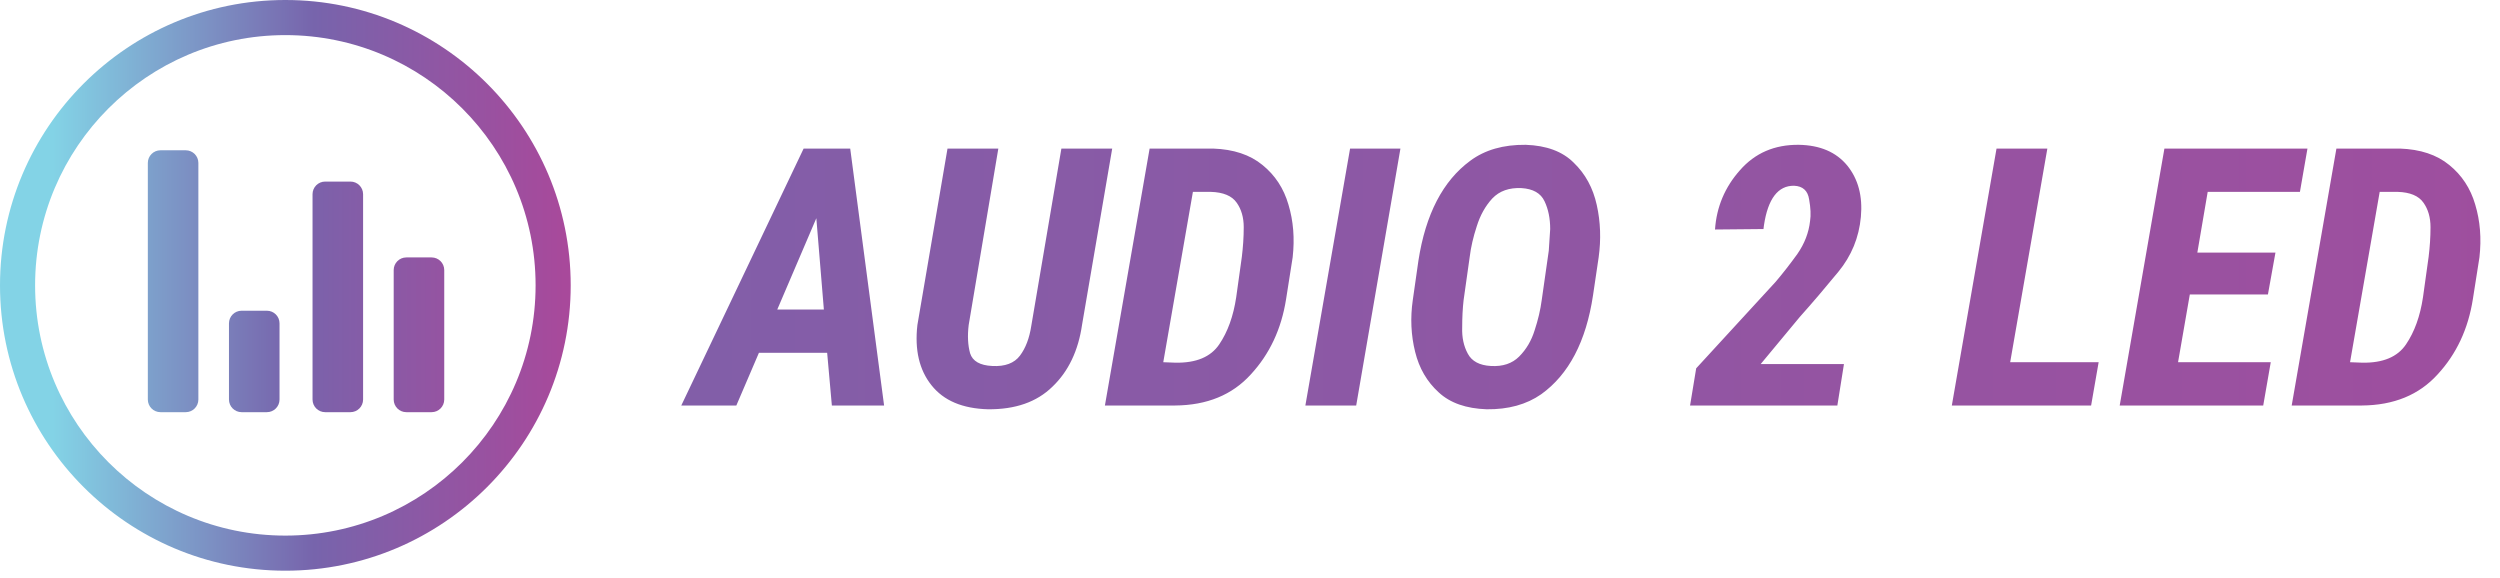
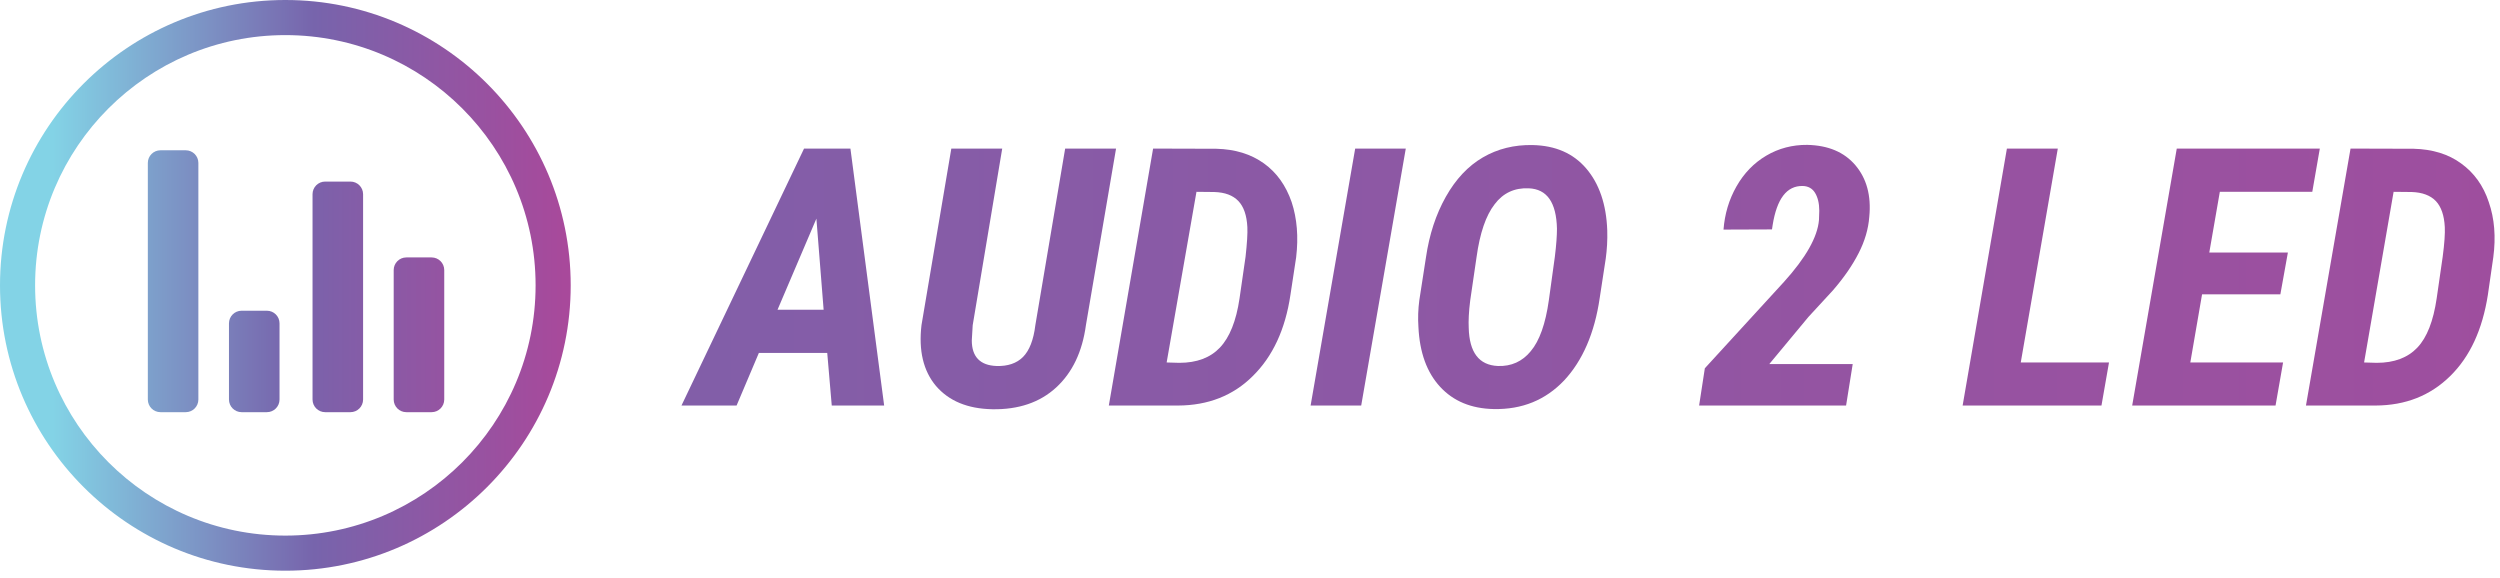
<svg xmlns="http://www.w3.org/2000/svg" width="100%" height="100%" viewBox="0 0 212 49" version="1.1" xml:space="preserve" style="fill-rule:evenodd;clip-rule:evenodd;stroke-linejoin:round;stroke-miterlimit:2;">
  <g transform="matrix(1,0,0,1,-773.887,-939.482)">
    <g transform="matrix(2.55389,0,0,2.55389,-2871.95,-871.945)">
-       <text x="1450.7px" y="722.747px" style="font-family:'RobotoCondensed-BoldItalic', 'Roboto Condensed';font-weight:700;font-style:italic;font-size:12px;fill:url(#_Linear1);">AUDIO 2 LED</text>
+       <path d="M1455.03,721L1452.76,721L1452.02,722.747L1450.19,722.747L1454.26,714.215L1455.8,714.215L1456.92,722.747L1455.18,722.747L1455.03,721ZM1453.38,719.565L1454.91,719.565L1454.67,716.541L1453.38,719.565Z" style="fill:url(#_Linear1);fill-rule:nonzero;" />
+       <path d="M1464.62,714.215L1463.62,720.075C1463.5,720.961 1463.17,721.653 1462.63,722.149C1462.09,722.645 1461.38,722.885 1460.51,722.87C1459.69,722.854 1459.07,722.596 1458.64,722.096C1458.22,721.596 1458.06,720.922 1458.16,720.075L1459.15,714.215L1460.84,714.215L1459.86,720.08L1459.83,720.584C1459.83,721.131 1460.11,721.414 1460.65,721.434C1461.02,721.446 1461.32,721.346 1461.53,721.135C1461.74,720.924 1461.88,720.573 1461.94,720.08L1462.93,714.215L1464.62,714.215Z" style="fill:url(#_Linear2);fill-rule:nonzero;" />
+       <path d="M1464.38,722.747L1465.85,714.215L1467.95,714.221C1468.58,714.237 1469.1,714.399 1469.53,714.707C1469.96,715.016 1470.26,715.444 1470.45,715.991C1470.63,716.538 1470.68,717.149 1470.6,717.825L1470.41,719.073C1470.24,720.221 1469.82,721.12 1469.16,721.768C1468.51,722.416 1467.68,722.743 1466.68,722.747L1464.38,722.747ZM1467.29,715.651L1466.3,721.317L1466.72,721.329C1467.3,721.329 1467.75,721.16 1468.07,720.822C1468.39,720.484 1468.61,719.94 1468.72,719.19L1468.92,717.807C1468.97,717.358 1468.99,717.03 1468.98,716.823C1468.96,716.432 1468.86,716.143 1468.68,715.955C1468.5,715.768 1468.24,715.668 1467.88,715.657L1467.29,715.651Z" style="fill:url(#_Linear3);fill-rule:nonzero;" />
+       <path d="M1472.76,722.747L1471.08,722.747L1472.56,714.215L1474.24,714.215L1472.76,722.747Z" style="fill:url(#_Linear4);fill-rule:nonzero;" />
+       <path d="M1477.16,722.864C1476.41,722.848 1475.82,722.602 1475.38,722.125C1474.94,721.649 1474.7,720.987 1474.66,720.139C1474.64,719.846 1474.65,719.549 1474.69,719.248L1474.91,717.83C1475.02,717.073 1475.24,716.401 1475.57,715.815C1475.9,715.229 1476.31,714.793 1476.8,714.508C1477.29,714.223 1477.84,714.086 1478.45,714.098C1479.21,714.114 1479.8,714.372 1480.23,714.874C1480.66,715.376 1480.9,716.063 1480.93,716.934C1480.94,717.262 1480.92,717.573 1480.88,717.866L1480.68,719.172C1480.51,720.344 1480.11,721.257 1479.5,721.912C1478.88,722.566 1478.1,722.883 1477.16,722.864ZM1479.19,717.807C1479.24,717.405 1479.26,717.094 1479.26,716.875C1479.24,716.004 1478.93,715.557 1478.32,715.534C1477.85,715.514 1477.47,715.691 1477.19,716.064C1476.9,716.437 1476.7,717.022 1476.59,717.819L1476.38,719.254C1476.33,719.641 1476.32,719.944 1476.33,720.163C1476.35,720.983 1476.67,721.407 1477.3,721.434C1477.74,721.45 1478.11,721.286 1478.39,720.942C1478.68,720.598 1478.88,720.036 1478.99,719.254L1479.19,717.807Z" style="fill:url(#_Linear5);fill-rule:nonzero;" />
+       <path d="M1488.86,722.747L1483.98,722.747L1484.17,721.51L1486.8,718.639C1487.52,717.842 1487.91,717.159 1487.96,716.588L1487.97,716.278C1487.97,716.032 1487.92,715.834 1487.83,715.686C1487.74,715.538 1487.6,715.461 1487.42,715.457C1486.89,715.446 1486.56,715.881 1486.42,716.764L1486.4,716.899L1484.79,716.905C1484.83,716.389 1484.97,715.912 1485.22,715.472C1485.47,715.033 1485.8,714.692 1486.21,714.45C1486.62,714.207 1487.08,714.088 1487.57,714.092C1488.27,714.108 1488.8,714.333 1489.17,714.769C1489.54,715.205 1489.7,715.776 1489.63,716.483C1489.6,716.889 1489.48,717.288 1489.28,717.681C1489.08,718.074 1488.8,718.489 1488.42,718.926L1487.61,719.805L1486.31,721.37L1489.08,721.37L1488.86,722.747Z" style="fill:url(#_Linear6);fill-rule:nonzero;" />
+       <path d="M1494.66,721.317L1497.59,721.317L1497.34,722.747L1492.73,722.747L1494.2,714.215L1495.89,714.215L1494.66,721.317Z" style="fill:url(#_Linear7);fill-rule:nonzero;" />
+       <path d="M1503.28,719.055L1500.68,719.055L1500.29,721.317L1503.37,721.317L1503.12,722.747L1498.36,722.747L1499.84,714.215L1504.59,714.215L1504.34,715.651L1501.27,715.651L1500.92,717.666L1503.53,717.666L1503.28,719.055Z" style="fill:url(#_Linear8);fill-rule:nonzero;" />
+       <path d="M1504.13,722.747L1505.61,714.215L1507.71,714.221C1508.33,714.237 1508.86,714.399 1509.28,714.707C1509.71,715.016 1510.02,715.444 1510.2,715.991C1510.39,716.538 1510.44,717.149 1510.35,717.825L1510.17,719.073C1509.99,720.221 1509.58,721.12 1508.92,721.768C1508.26,722.416 1507.44,722.743 1506.44,722.747L1504.13,722.747ZM1507.04,715.651L1506.06,721.317L1506.48,721.329C1507.06,721.329 1507.51,721.16 1507.83,720.822C1508.15,720.484 1508.36,719.94 1508.47,719.19L1508.67,717.807C1508.73,717.358 1508.75,717.03 1508.74,716.823C1508.72,716.432 1508.62,716.143 1508.44,715.955C1508.26,715.768 1507.99,715.668 1507.64,715.657L1507.04,715.651Z" style="fill:url(#_Linear9);fill-rule:nonzero;" />
    </g>
    <g transform="matrix(1,0,0,1,-83.1095,469.136)">
-       <path d="M881.194,470.346C894.549,470.346 905.392,481.189 905.392,494.544C905.392,507.899 894.549,518.741 881.194,518.741C867.839,518.741 856.997,507.899 856.997,494.544C856.997,481.189 867.839,470.346 881.194,470.346ZM881.194,473.323C892.907,473.323 902.415,482.832 902.415,494.544C902.415,506.256 892.907,515.765 881.194,515.765C869.482,515.765 859.973,506.256 859.973,494.544C859.973,482.832 869.482,473.323 881.194,473.323Z" style="fill:url(#_Linear2);" />
+       <path d="M881.194,470.346C894.549,470.346 905.392,481.189 905.392,494.544C905.392,507.899 894.549,518.741 881.194,518.741C867.839,518.741 856.997,507.899 856.997,494.544C856.997,481.189 867.839,470.346 881.194,470.346ZM881.194,473.323C892.907,473.323 902.415,482.832 902.415,494.544C902.415,506.256 892.907,515.765 881.194,515.765C869.482,515.765 859.973,506.256 859.973,494.544C859.973,482.832 869.482,473.323 881.194,473.323Z" style="fill:url(#_Linear10);" />
    </g>
    <g transform="matrix(1,0,0,1,-85.0941,395.127)">
-       <clipPath id="_clip3">
+       <clipPath id="_clip11">
        <path d="M881.613,570.704C882.205,570.704 882.685,571.184 882.685,571.775L882.685,578.235C882.685,578.827 882.205,579.307 881.613,579.307L879.47,579.307C878.878,579.307 878.398,578.827 878.398,578.235L878.398,571.775C878.398,571.184 878.878,570.704 879.47,570.704L881.613,570.704ZM888.699,559.752C889.291,559.752 889.771,560.232 889.771,560.824L889.771,578.235C889.771,578.827 889.291,579.307 888.699,579.307L886.556,579.307C885.964,579.307 885.484,578.827 885.484,578.235L885.484,560.824C885.484,560.232 885.964,559.752 886.556,559.752L888.699,559.752ZM895.581,566.185C896.173,566.185 896.653,566.665 896.653,567.256L896.653,578.235C896.653,578.827 896.173,579.307 895.581,579.307L893.438,579.307C892.846,579.307 892.366,578.827 892.366,578.235L892.366,567.256C892.366,566.665 892.846,566.185 893.438,566.185L895.581,566.185ZM874.732,557.099C875.323,557.099 875.803,557.58 875.803,558.171L875.803,578.235C875.803,578.827 875.323,579.307 874.732,579.307L872.588,579.307C871.997,579.307 871.517,578.827 871.517,578.235L871.517,558.171C871.517,557.58 871.997,557.099 872.588,557.099L874.732,557.099Z" />
      </clipPath>
-       <g clip-path="url(#_clip3)">
-         <circle cx="883.19" cy="568.549" r="21.734" style="fill:url(#_Linear4);" />
+       <g clip-path="url(#_clip11)">
+         <circle cx="883.19" cy="568.549" r="21.734" style="fill:url(#_Linear12);" />
      </g>
    </g>
  </g>
  <defs>
    <linearGradient id="_Linear1" x1="0" y1="0" x2="1" y2="0" gradientUnits="userSpaceOnUse" gradientTransform="matrix(103.769,0,0,27.5252,1426.69,718.864)">
      <stop offset="0" style="stop-color:rgb(131,211,230);stop-opacity:1" />
      <stop offset="0.01" style="stop-color:rgb(119,100,172);stop-opacity:1" />
      <stop offset="1" style="stop-color:rgb(168,73,155);stop-opacity:1" />
    </linearGradient>
-     <linearGradient id="_Linear2" x1="0" y1="0" x2="1" y2="0" gradientUnits="userSpaceOnUse" gradientTransform="matrix(43.4685,0,0,43.4685,861.456,568.549)">
+     <linearGradient id="_Linear2" x1="0" y1="0" x2="1" y2="0" gradientUnits="userSpaceOnUse" gradientTransform="matrix(103.769,0,0,27.5252,1426.69,718.864)">
+       <stop offset="0" style="stop-color:rgb(131,211,230);stop-opacity:1" />
+       <stop offset="0.01" style="stop-color:rgb(119,100,172);stop-opacity:1" />
+       <stop offset="1" style="stop-color:rgb(168,73,155);stop-opacity:1" />
+     </linearGradient>
+     <linearGradient id="_Linear3" x1="0" y1="0" x2="1" y2="0" gradientUnits="userSpaceOnUse" gradientTransform="matrix(103.769,0,0,27.5252,1426.69,718.864)">
+       <stop offset="0" style="stop-color:rgb(131,211,230);stop-opacity:1" />
+       <stop offset="0.01" style="stop-color:rgb(119,100,172);stop-opacity:1" />
+       <stop offset="1" style="stop-color:rgb(168,73,155);stop-opacity:1" />
+     </linearGradient>
+     <linearGradient id="_Linear4" x1="0" y1="0" x2="1" y2="0" gradientUnits="userSpaceOnUse" gradientTransform="matrix(103.769,0,0,27.5252,1426.69,718.864)">
+       <stop offset="0" style="stop-color:rgb(131,211,230);stop-opacity:1" />
+       <stop offset="0.01" style="stop-color:rgb(119,100,172);stop-opacity:1" />
+       <stop offset="1" style="stop-color:rgb(168,73,155);stop-opacity:1" />
+     </linearGradient>
+     <linearGradient id="_Linear5" x1="0" y1="0" x2="1" y2="0" gradientUnits="userSpaceOnUse" gradientTransform="matrix(103.769,0,0,27.5252,1426.69,718.864)">
+       <stop offset="0" style="stop-color:rgb(131,211,230);stop-opacity:1" />
+       <stop offset="0.01" style="stop-color:rgb(119,100,172);stop-opacity:1" />
+       <stop offset="1" style="stop-color:rgb(168,73,155);stop-opacity:1" />
+     </linearGradient>
+     <linearGradient id="_Linear6" x1="0" y1="0" x2="1" y2="0" gradientUnits="userSpaceOnUse" gradientTransform="matrix(103.769,0,0,27.5252,1426.69,718.864)">
+       <stop offset="0" style="stop-color:rgb(131,211,230);stop-opacity:1" />
+       <stop offset="0.01" style="stop-color:rgb(119,100,172);stop-opacity:1" />
+       <stop offset="1" style="stop-color:rgb(168,73,155);stop-opacity:1" />
+     </linearGradient>
+     <linearGradient id="_Linear7" x1="0" y1="0" x2="1" y2="0" gradientUnits="userSpaceOnUse" gradientTransform="matrix(103.769,0,0,27.5252,1426.69,718.864)">
+       <stop offset="0" style="stop-color:rgb(131,211,230);stop-opacity:1" />
+       <stop offset="0.01" style="stop-color:rgb(119,100,172);stop-opacity:1" />
+       <stop offset="1" style="stop-color:rgb(168,73,155);stop-opacity:1" />
+     </linearGradient>
+     <linearGradient id="_Linear8" x1="0" y1="0" x2="1" y2="0" gradientUnits="userSpaceOnUse" gradientTransform="matrix(103.769,0,0,27.5252,1426.69,718.864)">
+       <stop offset="0" style="stop-color:rgb(131,211,230);stop-opacity:1" />
+       <stop offset="0.01" style="stop-color:rgb(119,100,172);stop-opacity:1" />
+       <stop offset="1" style="stop-color:rgb(168,73,155);stop-opacity:1" />
+     </linearGradient>
+     <linearGradient id="_Linear9" x1="0" y1="0" x2="1" y2="0" gradientUnits="userSpaceOnUse" gradientTransform="matrix(103.769,0,0,27.5252,1426.69,718.864)">
+       <stop offset="0" style="stop-color:rgb(131,211,230);stop-opacity:1" />
+       <stop offset="0.01" style="stop-color:rgb(119,100,172);stop-opacity:1" />
+       <stop offset="1" style="stop-color:rgb(168,73,155);stop-opacity:1" />
+     </linearGradient>
+     <linearGradient id="_Linear10" x1="0" y1="0" x2="1" y2="0" gradientUnits="userSpaceOnUse" gradientTransform="matrix(43.4685,0,0,43.4685,861.456,568.549)">
      <stop offset="0" style="stop-color:rgb(131,211,230);stop-opacity:1" />
      <stop offset="0.51" style="stop-color:rgb(119,100,172);stop-opacity:1" />
      <stop offset="1" style="stop-color:rgb(168,73,155);stop-opacity:1" />
    </linearGradient>
-     <linearGradient id="_Linear4" x1="0" y1="0" x2="1" y2="0" gradientUnits="userSpaceOnUse" gradientTransform="matrix(43.4685,0,0,43.4685,861.456,568.549)">
+     <linearGradient id="_Linear12" x1="0" y1="0" x2="1" y2="0" gradientUnits="userSpaceOnUse" gradientTransform="matrix(43.4685,0,0,43.4685,861.456,568.549)">
      <stop offset="0" style="stop-color:rgb(131,211,230);stop-opacity:1" />
      <stop offset="0.51" style="stop-color:rgb(119,100,172);stop-opacity:1" />
      <stop offset="1" style="stop-color:rgb(168,73,155);stop-opacity:1" />
    </linearGradient>
  </defs>
</svg>
